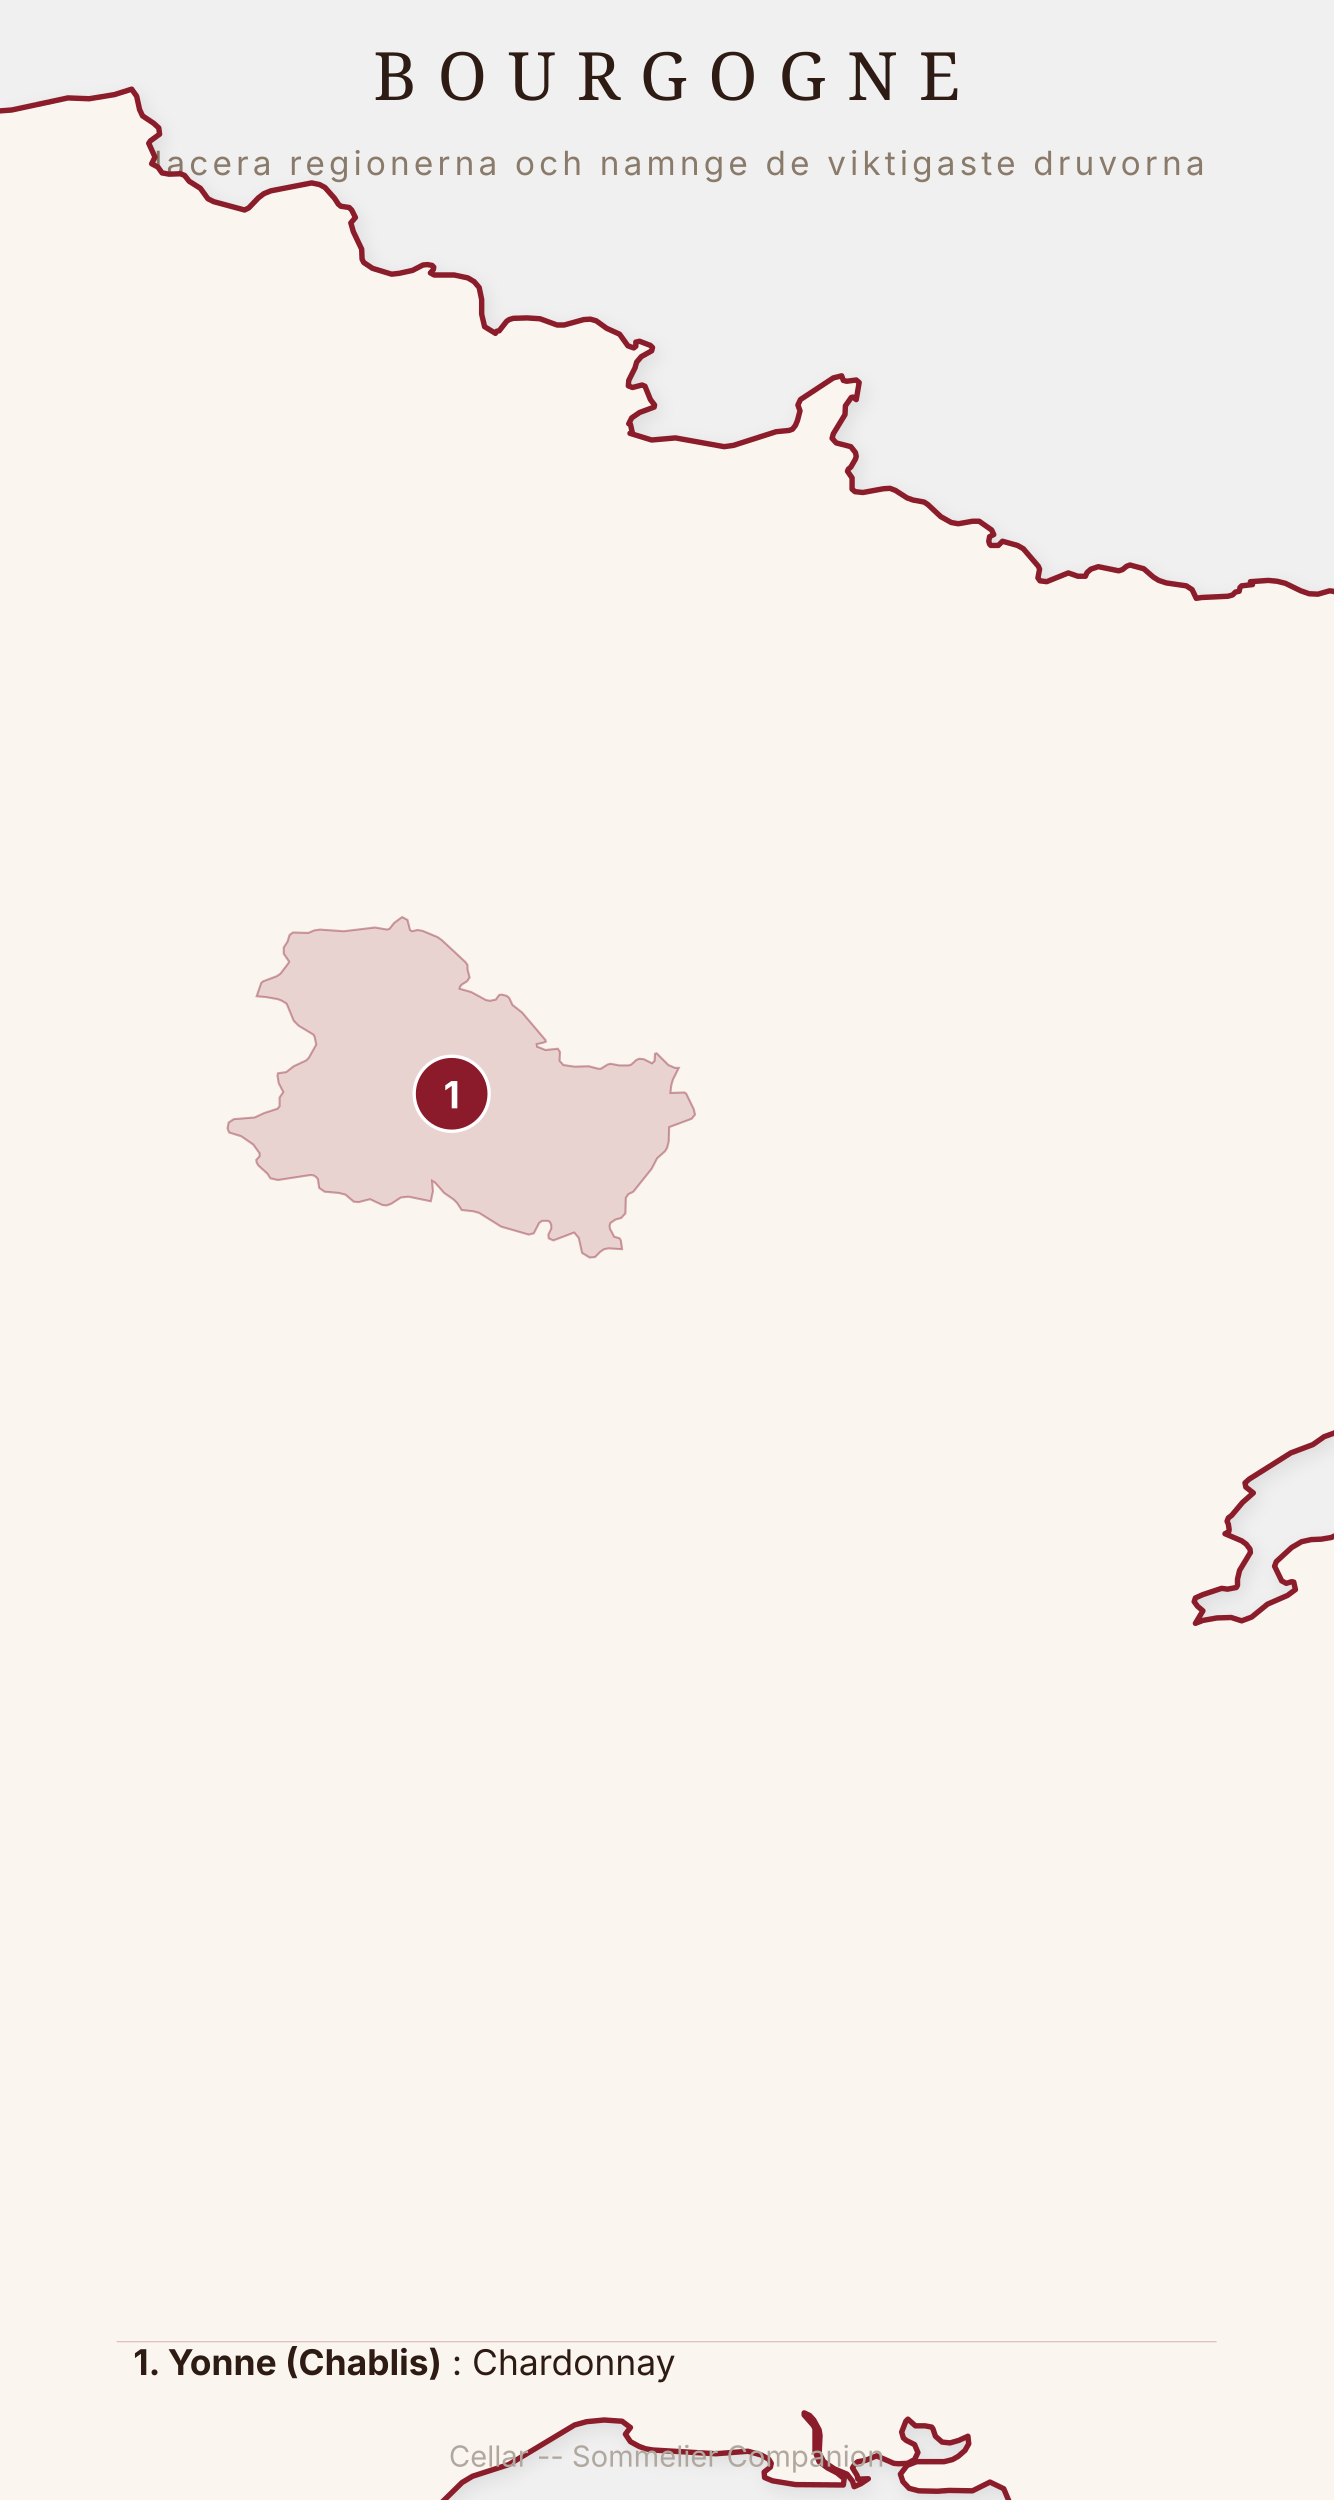
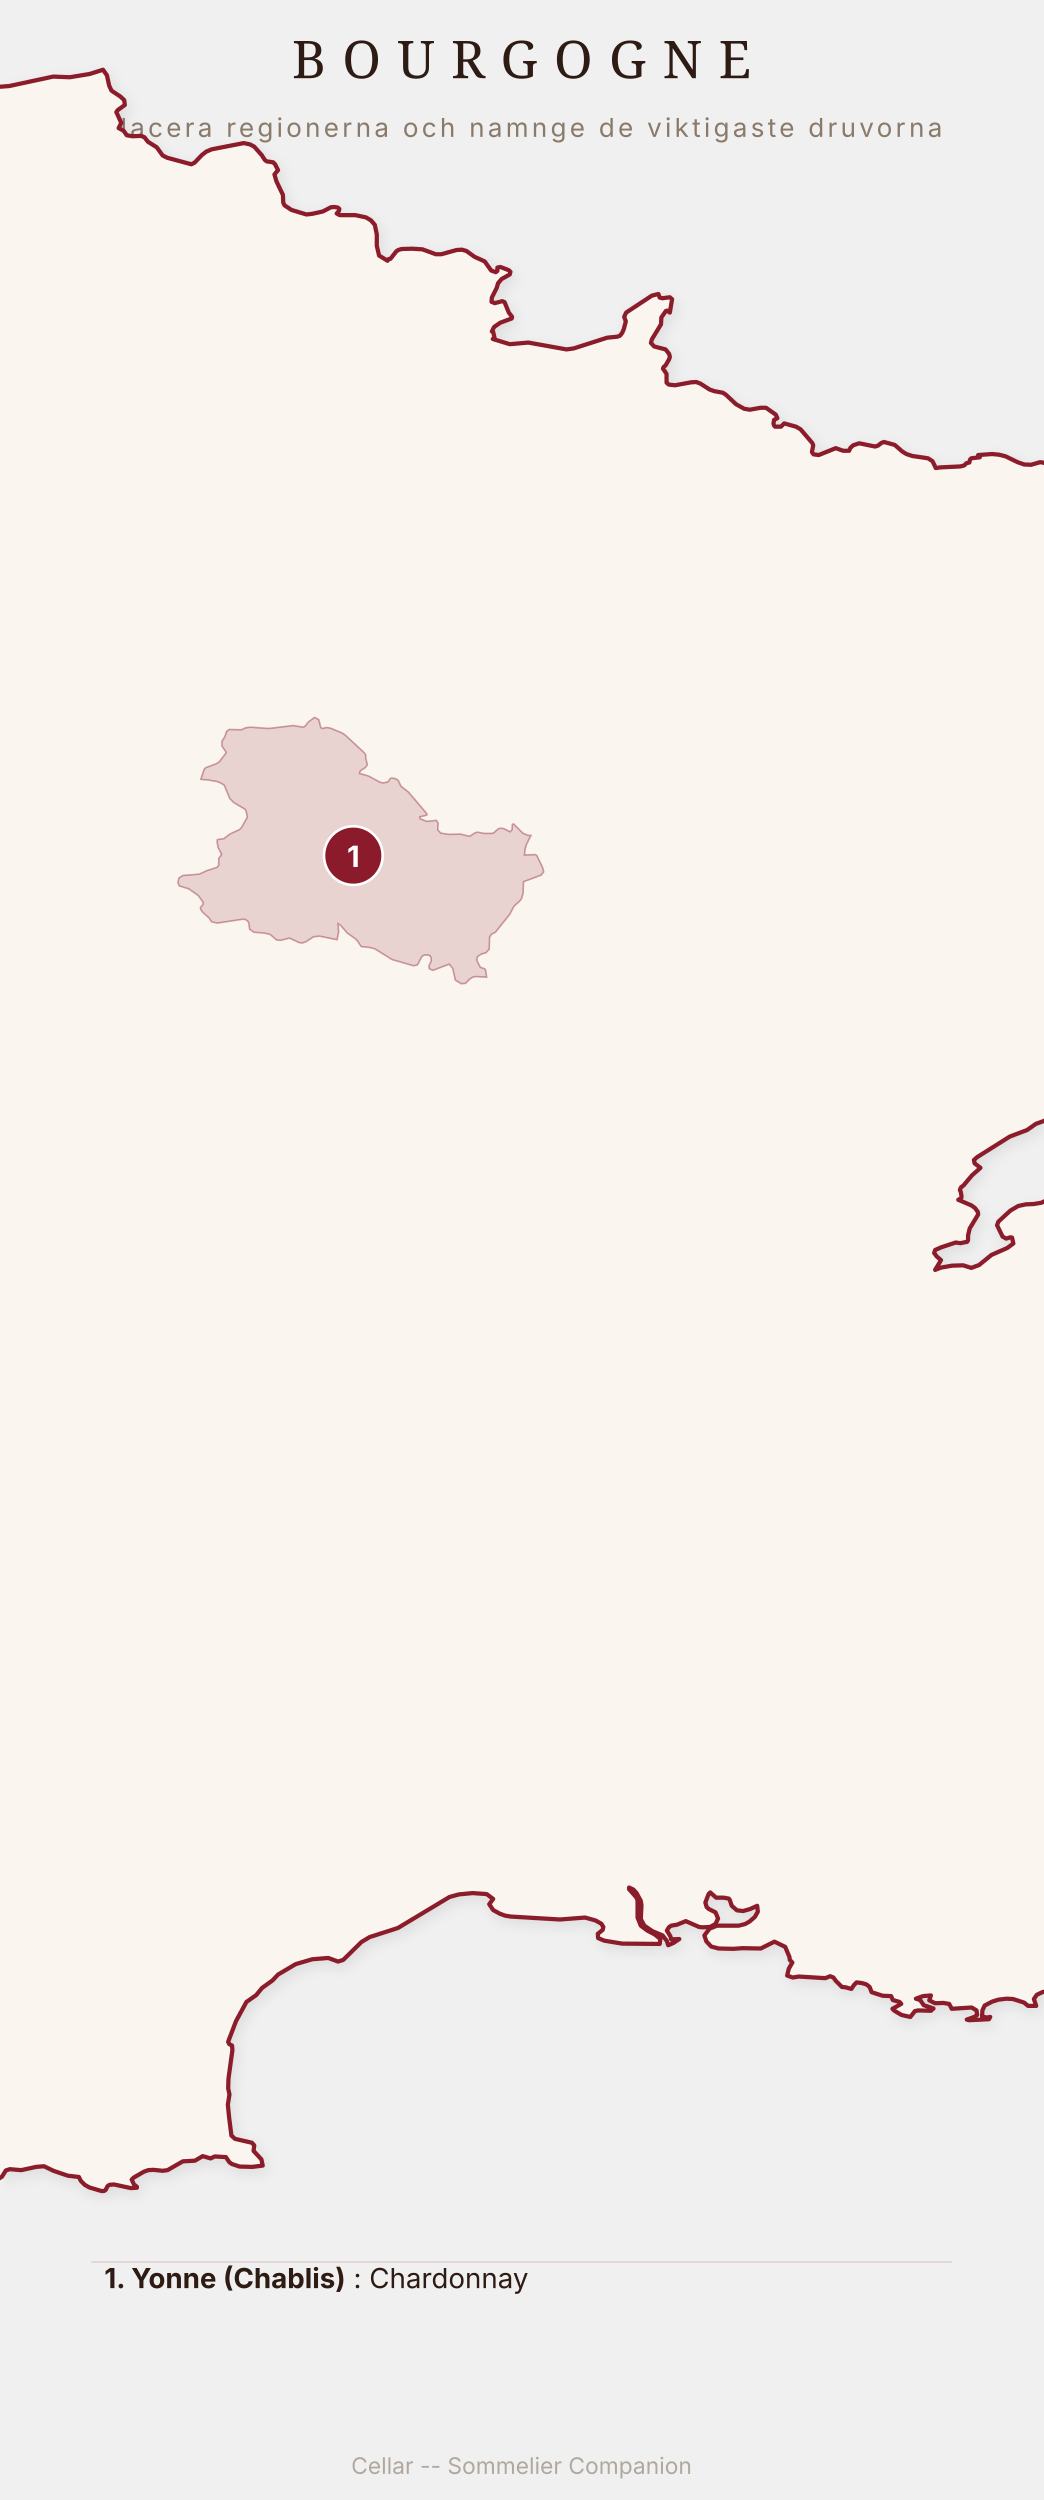
- <svg xmlns="http://www.w3.org/2000/svg" viewBox="0 0 320 600">
+ <svg xmlns="http://www.w3.org/2000/svg" viewBox="0 0 320 767">
  <defs>
    <filter id="shadow">
      <feDropShadow dx="1" dy="1.5" stdDeviation="2" flood-color="#2D1B14" flood-opacity="0.08" />
    </filter>
  </defs>
  <text x="160" y="24" text-anchor="middle" font-family="Cormorant Garamond, Georgia, serif" font-size="16" font-weight="400" fill="#2D1B14" letter-spacing="5">BOURGOGNE</text>
  <text x="160" y="42" text-anchor="middle" font-family="Inter, sans-serif" font-size="8" fill="#8a7a6a" letter-spacing="1" class="region-label">Placera regionerna och namnge de viktigaste druvorna</text>
  <g filter="url(#shadow)">
    <path d="M31.6,21.4 L32.8,23.1 L33.5,26.3 L34.2,27.8 L36.9,29.6 L38.1,30.7 L38.3,32.2 L36.1,33.8 L35.7,34.4 L37.2,37.7 L36.4,39.3 L37.9,40.1 L38.9,41.5 L40.6,41.8 L43.3,41.7 L44.3,42.1 L45.4,43.5 L48.1,45.2 L49.9,47.7 L51.3,48.4 L58.7,50.4 L59.7,49.9 L62.0,47.5 L63.3,46.5 L65.0,45.8 L74.8,43.9 L76.7,44.3 L78.0,45.0 L80.3,47.6 L81.2,49.0 L81.8,49.5 L83.8,49.8 L84.4,50.4 L85.3,52.2 L84.2,53.5 L84.8,55.6 L86.8,59.8 L86.9,62.2 L87.3,63.0 L89.4,64.4 L94.0,65.8 L95.8,65.6 L99.0,64.9 L101.5,63.6 L102.6,63.5 L103.7,63.7 L104.1,64.1 L104.0,64.7 L103.3,65.5 L104.2,66.0 L109.0,66.0 L112.3,66.7 L113.8,67.6 L115.0,69.0 L115.6,71.9 L115.6,75.4 L116.3,78.4 L118.9,80.0 L119.2,79.5 L119.8,79.4 L121.6,77.1 L122.2,76.7 L123.2,76.4 L126.5,76.3 L129.6,76.5 L133.7,78.0 L135.4,78.0 L140.1,76.7 L141.7,76.6 L143.1,77.0 L145.6,78.8 L148.7,80.2 L150.7,83.0 L152.1,83.5 L152.6,83.1 L152.6,82.1 L153.5,81.9 L156.1,82.9 L156.6,83.4 L156.4,84.2 L153.9,85.6 L152.8,86.9 L152.4,88.3 L150.9,91.3 L150.8,92.6 L151.8,93.0 L154.1,92.4 L154.8,92.7 L156.1,95.9 L157.1,97.2 L157.0,97.7 L153.5,99.0 L151.6,100.3 L150.9,101.7 L151.3,101.8 L151.8,104.0 L151.2,104.0 L156.4,105.6 L162.1,105.1 L173.8,107.2 L176.0,106.9 L186.3,103.6 L189.4,103.3 L190.2,103.0 L190.9,102.1 L191.4,100.9 L192.0,98.6 L191.5,97.2 L192.1,95.9 L200.0,90.7 L202.0,90.2 L202.4,91.3 L203.2,91.5 L205.5,91.2 L206.2,91.8 L205.5,95.9 L204.7,95.3 L204.3,95.4 L202.9,97.4 L202.8,99.5 L200.0,104.1 L199.7,105.2 L200.7,106.3 L204.2,107.2 L205.3,108.6 L205.5,109.5 L205.3,110.2 L204.2,112.1 L203.6,112.6 L203.4,113.1 L204.5,114.7 L204.5,117.4 L205.2,118.0 L207.1,118.2 L212.0,117.3 L213.6,117.2 L214.9,117.7 L217.7,119.5 L219.1,120.0 L221.8,120.5 L222.7,121.1 L225.8,124.0 L228.3,125.4 L230.0,125.7 L233.4,125.1 L235.0,125.1 L238.0,127.2 L238.5,128.3 L237.5,128.8 L237.3,129.9 L237.5,130.6 L237.8,130.9 L239.6,130.9 L240.6,129.9 L244.2,130.9 L245.6,131.7 L249.2,135.9 L249.5,136.6 L249.1,138.7 L249.6,139.4 L251.2,139.6 L256.4,137.5 L258.7,138.3 L260.5,138.3 L260.9,137.4 L261.8,136.6 L263.6,136.0 L268.5,137.0 L269.4,136.7 L270.4,135.9 L271.2,135.6 L274.5,136.5 L276.8,138.5 L278.1,139.3 L279.9,139.9 L284.7,140.6 L286.1,141.5 L287.1,143.6 L288.4,143.4 L294.7,143.1 L295.8,142.8 L296.5,142.1 L297.4,141.9 L297.6,141.0 L298.0,140.6 L300.6,140.3 L300.1,139.6 L304.4,139.3 L306.5,139.5 L308.5,140.0 L312.2,141.8 L314.2,142.5 L316.3,142.6 L319.1,141.8 L319.9,141.9 L326.7,144.1 L328.0,144.9 L328.7,146.1 L328.5,146.6 L332.7,149.6 L332.9,150.0 L332.6,150.6 L331.3,150.6 L330.9,151.3 L331.3,152.2 L337.5,156.3 L337.6,157.7 L339.3,158.3 L340.6,161.0 L342.2,160.6 L342.7,161.7 L342.1,163.6 L343.0,164.6 L343.9,164.9 L347.2,164.9 L350.1,165.6 L351.0,165.5 L352.3,164.3 L351.5,161.9 L351.9,160.9 L352.7,160.8 L355.8,161.2 L357.9,161.1 L358.7,161.2 L363.4,162.9 L365.0,162.9 L365.0,165.6 L365.8,167.6 L367.4,168.4 L369.7,167.5 L369.8,167.1 L369.5,166.3 L370.2,165.9 L373.5,167.3 L375.8,167.9 L382.2,168.0 L384.7,168.6 L386.4,166.9 L389.1,166.5 L390.4,164.6 L393.3,163.8 L394.8,163.9 L395.1,164.7 L398.3,164.9 L399.7,165.2 L400.1,166.2 L399.3,166.9 L400.3,167.6 L403.0,170.2 L404.6,170.9 L407.8,171.3 L409.5,171.8 L410.8,173.2 L411.5,173.6 L412.5,173.8 L415.2,173.2 L418.3,173.8 L421.8,172.9 L427.9,174.0 L433.5,173.8 L445.3,178.0 L452.6,179.0 L453.5,179.5 L451.9,180.7 L449.6,183.6 L446.2,189.7 L445.3,190.7 L442.1,192.0 L441.5,192.0 L440.6,192.8 L440.3,193.9 L439.9,194.1 L436.4,194.5 L436.0,195.1 L435.9,196.5 L435.5,197.1 L430.8,200.5 L429.7,201.1 L427.6,201.8 L424.5,205.0 L423.8,207.5 L423.8,210.0 L424.7,211.6 L424.7,212.1 L422.0,213.7 L421.6,214.4 L421.4,215.8 L420.1,217.7 L419.1,220.5 L419.0,221.5 L419.3,222.4 L420.1,224.3 L420.1,225.4 L419.0,226.4 L416.5,227.6 L415.3,231.9 L414.5,233.0 L409.8,237.4 L409.4,238.3 L409.2,239.4 L407.8,241.1 L406.8,243.7 L407.1,246.7 L410.3,250.5 L410.4,252.8 L409.7,253.7 L407.7,255.1 L407.3,256.1 L407.3,257.7 L405.8,259.4 L405.8,260.4 L406.2,261.8 L406.0,262.7 L404.6,263.4 L403.6,265.8 L403.4,266.8 L404.3,269.4 L404.2,270.6 L402.3,272.5 L402.8,274.9 L403.0,275.2 L404.1,275.6 L405.2,276.5 L406.8,278.8 L408.1,279.8 L408.3,280.5 L407.8,281.6 L403.4,282.9 L400.1,284.7 L401.8,285.4 L401.8,286.1 L401.5,286.6 L399.7,286.8 L399.8,287.3 L400.4,288.0 L400.3,288.4 L399.0,289.2 L395.9,288.4 L395.1,288.6 L395.1,289.0 L396.1,290.0 L396.2,290.4 L395.9,291.1 L394.5,292.4 L392.4,293.0 L387.2,292.9 L385.3,293.1 L382.0,294.0 L381.4,293.9 L380.6,293.2 L378.4,292.7 L376.8,292.0 L376.4,290.8 L377.7,288.7 L375.7,288.9 L372.0,288.1 L368.3,288.6 L366.4,288.4 L365.0,287.9 L362.3,288.7 L362.5,289.5 L363.6,291.4 L363.1,292.0 L361.9,292.7 L360.7,293.1 L358.8,293.4 L358.7,294.8 L356.8,295.6 L355.7,296.6 L354.7,297.7 L354.4,298.7 L363.2,298.1 L364.6,297.7 L366.8,299.0 L367.6,299.7 L367.0,300.5 L364.8,301.3 L363.7,302.3 L362.6,302.4 L361.2,303.4 L360.7,304.9 L361.0,306.8 L356.0,309.3 L353.8,310.8 L352.4,312.4 L347.6,315.5 L345.3,316.0 L345.4,317.3 L344.1,317.8 L343.8,318.3 L341.9,318.7 L341.2,319.2 L340.2,320.4 L341.1,321.7 L339.4,323.4 L334.5,326.0 L326.5,327.7 L322.9,329.1 L321.8,331.8 L323.1,333.7 L323.3,334.5 L323.2,335.6 L322.3,336.9 L321.0,339.7 L322.1,340.9 L322.2,342.2 L321.9,342.8 L320.3,343.9 L317.8,344.8 L315.1,346.7 L309.8,348.7 L299.8,355.0 L298.8,355.9 L299.0,356.9 L300.8,358.3 L298.2,360.6 L295.6,363.7 L294.8,364.3 L294.5,365.1 L294.8,365.8 L295.0,367.1 L294.9,367.6 L294.0,368.1 L298.0,369.8 L299.1,370.6 L300.0,371.8 L300.1,372.6 L297.5,376.9 L297.0,379.0 L297.0,380.5 L296.7,381.0 L294.6,381.4 L293.2,381.2 L288.7,382.7 L286.9,383.5 L286.6,384.4 L287.4,385.5 L288.7,386.6 L286.9,389.6 L288.7,388.9 L292.1,388.3 L295.5,388.2 L298.0,389.0 L300.4,388.1 L304.2,385.0 L309.0,382.9 L310.9,381.5 L310.5,379.7 L310.0,379.6 L308.7,380.0 L307.6,379.4 L305.9,375.9 L306.3,374.8 L310.0,371.4 L312.4,370.0 L314.7,369.5 L317.1,369.4 L319.5,369.0 L325.9,366.0 L330.6,365.3 L335.6,365.4 L346.7,367.4 L347.8,367.8 L348.5,368.5 L348.6,369.9 L348.1,371.2 L346.1,372.8 L345.7,373.6 L347.2,375.3 L349.8,377.3 L351.5,379.3 L348.9,382.8 L347.6,385.5 L346.9,388.0 L347.5,389.3 L353.4,390.2 L354.6,390.9 L354.5,391.5 L353.0,393.0 L353.2,392.9 L353.4,393.6 L353.2,395.6 L354.6,396.0 L356.3,395.2 L358.0,395.7 L363.4,399.8 L365.0,403.5 L365.9,404.8 L364.9,405.2 L364.1,405.9 L363.0,407.8 L362.0,409.0 L360.5,409.8 L357.2,410.8 L354.9,410.8 L354.7,412.0 L354.2,412.1 L353.8,411.7 L352.6,411.3 L349.5,412.2 L348.5,413.3 L348.1,414.5 L348.3,417.1 L349.1,420.2 L350.6,421.8 L352.6,422.9 L355.6,423.4 L358.2,425.1 L360.7,425.5 L361.6,426.0 L362.0,427.1 L360.8,429.4 L360.9,430.0 L362.0,431.5 L362.4,434.5 L363.0,435.6 L366.4,436.9 L369.6,438.7 L371.5,441.2 L376.2,443.0 L376.1,444.0 L375.5,445.1 L373.9,447.0 L371.2,449.5 L371.5,451.7 L372.3,453.1 L372.3,454.3 L370.3,455.5 L368.4,457.7 L366.5,456.6 L363.9,457.1 L361.2,458.0 L360.3,458.6 L359.0,460.2 L357.9,460.9 L354.9,461.2 L354.5,461.9 L355.3,462.6 L355.1,463.1 L352.7,463.9 L350.0,463.2 L347.3,462.2 L344.7,461.9 L342.2,463.1 L339.6,463.2 L337.0,464.2 L335.7,465.0 L334.8,465.9 L336.1,467.3 L337.3,468.0 L337.5,469.8 L338.4,470.9 L339.2,471.4 L341.8,471.6 L343.7,472.6 L344.2,474.7 L344.1,478.9 L345.4,480.4 L347.8,481.9 L352.9,484.0 L354.3,484.3 L358.0,483.8 L359.3,483.8 L363.0,484.9 L364.3,486.0 L364.8,486.8 L364.7,487.6 L364.2,488.9 L365.0,490.5 L365.7,493.0 L368.0,496.0 L368.4,497.0 L367.1,497.0 L364.4,496.4 L363.0,496.4 L361.3,497.1 L359.9,498.3 L359.4,499.8 L360.2,501.4 L359.2,502.0 L356.7,505.1 L352.9,507.2 L352.1,508.2 L352.3,510.5 L354.0,512.6 L358.2,515.4 L355.7,516.4 L355.2,517.1 L354.3,520.2 L354.6,520.9 L357.1,523.3 L358.4,525.4 L361.3,527.3 L362.3,529.3 L363.0,529.9 L364.0,530.2 L366.8,529.8 L367.7,530.0 L372.1,531.7 L375.1,532.5 L383.0,536.0 L387.3,536.9 L388.2,538.1 L388.9,538.6 L392.6,538.7 L405.5,536.0 L407.6,535.9 L410.7,534.5 L413.0,534.8 L412.0,537.2 L412.9,538.6 L414.5,539.8 L415.7,541.6 L415.5,542.9 L412.8,544.9 L411.2,548.3 L409.5,549.7 L405.7,552.0 L404.2,553.7 L400.9,556.3 L399.8,557.8 L400.1,559.7 L401.6,563.3 L400.6,563.8 L399.7,563.9 L399.7,565.3 L398.7,565.5 L396.8,566.9 L395.9,566.0 L394.5,565.4 L393.1,565.8 L392.0,566.7 L391.5,568.5 L389.7,569.6 L388.8,571.2 L386.6,571.1 L385.1,570.6 L383.4,570.8 L382.2,571.3 L381.3,572.1 L381.5,572.9 L380.2,574.0 L379.4,574.3 L378.9,573.3 L377.5,573.1 L375.5,573.5 L374.4,574.5 L373.7,577.1 L374.6,581.0 L373.6,581.5 L372.7,580.2 L372.0,579.9 L370.9,579.9 L369.6,580.5 L367.0,582.3 L366.6,581.4 L362.5,581.5 L361.5,582.0 L360.2,583.0 L359.9,584.1 L360.9,584.7 L360.9,585.0 L358.7,587.0 L358.4,588.8 L356.7,589.6 L356.4,590.4 L354.7,590.5 L354.1,589.5 L353.7,589.7 L353.6,590.3 L353.9,591.2 L352.9,591.5 L350.8,591.2 L348.2,591.8 L347.4,591.1 L346.2,590.7 L344.3,591.8 L344.4,593.8 L343.3,594.9 L343.3,596.1 L340.1,596.4 L339.1,598.2 L336.4,600.2 L334.4,601.0 L333.9,602.2 L335.4,602.5 L339.9,601.6 L341.5,601.9 L341.9,602.4 L340.9,603.7 L339.6,604.3 L339.4,605.7 L340.5,607.2 L337.6,608.6 L335.3,609.3 L334.5,609.1 L334.1,608.2 L333.2,608.4 L330.1,608.6 L329.8,609.3 L329.1,610.2 L327.6,610.9 L325.6,610.5 L321.3,610.8 L319.8,611.2 L318.1,612.0 L317.2,613.3 L317.9,615.4 L315.4,615.4 L314.2,614.4 L310.8,613.3 L308.8,613.2 L306.3,613.5 L304.4,614.1 L302.1,615.3 L301.4,616.8 L301.3,618.6 L302.7,619.0 L303.8,618.8 L303.4,619.5 L297.3,619.8 L296.6,619.6 L298.9,618.8 L299.8,618.2 L299.6,616.8 L298.1,615.9 L292.0,616.3 L291.2,614.8 L289.4,614.5 L286.9,614.6 L285.1,613.7 L285.6,612.2 L283.2,612.4 L281.0,613.2 L282.3,613.6 L283.4,615.2 L286.4,616.2 L285.6,616.9 L281.7,616.8 L280.7,617.0 L279.3,618.8 L276.6,618.2 L274.4,616.9 L273.8,616.3 L276.5,614.8 L276.0,614.2 L273.9,613.6 L273.4,612.4 L270.8,612.3 L267.4,611.2 L266.8,609.6 L265.8,608.8 L264.4,608.4 L262.8,608.2 L262.0,609.0 L261.2,610.2 L259.4,609.7 L258.3,609.6 L256.4,607.7 L255.7,606.7 L254.7,606.3 L253.2,606.9 L245.1,606.4 L243.2,606.7 L241.5,606.1 L242.0,604.0 L243.1,602.1 L242.3,601.3 L242.2,600.4 L240.9,597.3 L237.6,595.7 L233.4,597.8 L227.8,597.7 L225.0,597.9 L220.5,597.8 L218.2,597.2 L216.7,595.6 L216.1,593.8 L217.7,591.7 L220.0,590.8 L226.6,590.8 L228.6,590.3 L230.0,589.5 L231.6,588.1 L232.5,586.5 L232.3,584.7 L230.1,585.7 L228.0,586.3 L226.1,586.1 L224.5,584.7 L223.9,582.9 L223.6,582.5 L222.0,582.2 L219.7,582.2 L217.9,580.6 L217.4,581.1 L216.4,583.7 L216.8,585.1 L217.5,585.7 L219.5,586.7 L220.3,588.6 L219.5,590.3 L217.8,591.2 L215.6,591.3 L214.5,591.2 L210.4,589.4 L207.7,590.5 L205.9,590.8 L205.2,591.3 L204.6,592.3 L205.7,594.1 L205.9,595.0 L208.4,594.9 L206.6,596.1 L205.0,596.8 L204.6,595.5 L203.3,593.8 L200.2,592.5 L197.7,590.8 L196.6,588.8 L196.8,584.5 L196.6,583.2 L195.3,580.8 L194.3,579.7 L193.0,579.1 L193.0,579.6 L195.2,582.1 L195.6,582.9 L195.6,588.3 L196.6,590.8 L198.6,592.3 L200.9,593.5 L202.6,594.9 L202.4,596.4 L190.9,596.3 L185.4,595.4 L183.5,594.6 L183.4,593.3 L184.9,592.1 L185.1,591.2 L184.5,590.2 L182.7,589.2 L179.5,588.3 L171.8,588.9 L156.7,588.0 L154.9,587.7 L153.3,587.1 L151.3,586.0 L150.1,584.2 L151.3,582.6 L149.3,581.1 L145.0,580.8 L140.8,581.2 L137.9,582.0 L122.1,591.5 L113.4,594.3 L110.9,595.8 L105.3,601.3 L103.7,601.8 L100.7,600.7 L95.8,601.1 L90.7,602.6 L85.3,605.8 L83.6,607.6 L80.4,609.9 L78.6,612.1 L75.6,614.2 L72.4,620.1 L70.0,626.4 L70.3,627.1 L71.2,627.6 L71.3,629.0 L70.1,637.7 L70.0,640.7 L70.4,642.6 L69.9,645.7 L70.3,649.7 L71.0,655.2 L72.1,656.2 L77.3,657.4 L78.0,658.2 L77.8,659.9 L80.2,662.5 L80.6,664.4 L77.4,664.8 L73.5,664.7 L71.1,663.9 L70.4,663.4 L69.3,661.8 L65.9,661.6 L64.6,662.2 L62.2,661.5 L59.8,662.9 L56.1,663.1 L51.4,665.8 L49.9,666.0 L47.0,665.7 L45.5,665.8 L44.1,666.3 L41.0,668.1 L40.4,668.7 L41.1,670.2 L42.0,670.9 L42.0,671.2 L40.1,671.3 L35.0,670.2 L33.6,670.3 L33.0,670.7 L32.4,671.9 L31.9,672.2 L31.1,672.2 L27.4,671.1 L26.0,670.3 L24.8,669.1 L24.2,667.9 L20.8,667.5 L16.4,666.0 L13.5,664.6 L11.1,664.8 L6.5,665.8 L3.0,665.5 L1.8,665.9 L0.6,667.8 L-3.3,670.3 L-6.5,670.6 L-7.5,670.5 L-9.8,669.1 L-10.5,668.0 L-11.5,665.2 L-12.5,664.0 L-13.7,663.6 L-16.8,663.2 L-21.0,661.1 L-22.5,660.6 L-27.2,660.2 L-28.5,659.8 L-28.5,659.3 L-28.9,659.1 L-28.6,657.2 L-27.8,655.7 L-26.5,654.7 L-24.6,654.6 L-25.5,653.6 L-27.2,653.2 L-28.4,652.6 L-27.8,651.1 L-36.2,650.5 L-41.1,648.2 L-42.2,648.3 L-44.4,648.9 L-46.8,648.8 L-47.9,651.7 L-49.5,652.2 L-50.6,651.2 L-51.9,648.6 L-54.6,645.4 L-55.9,645.1 L-56.3,644.8 L-56.0,643.8 L-57.7,643.4 L-66.9,643.4 L-69.4,644.0 L-70.2,643.9 L-71.4,643.2 L-73.5,640.0 L-74.8,639.1 L-76.4,638.8 L-82.7,638.5 L-85.1,637.3 L-87.3,638.2 L-88.1,637.9 L-89.9,636.7 L-92.1,636.1 L-95.3,634.7 L-98.0,634.6 L-101.9,633.6 L-103.2,633.5 L-105.2,633.6 L-107.0,634.1 L-107.3,635.2 L-107.2,636.8 L-108.2,638.9 L-107.4,639.7 L-107.9,640.0 L-108.7,641.1 L-107.6,641.4 L-106.7,642.2 L-106.2,643.3 L-106.3,644.5 L-106.9,645.3 L-107.9,645.6 L-110.5,645.3 L-119.8,645.5 L-121.0,645.1 L-125.3,645.7 L-126.8,645.5 L-127.2,645.3 L-127.4,644.4 L-129.4,643.1 L-130.8,643.5 L-132.1,644.5 L-134.2,646.6 L-135.3,646.8 L-136.4,645.7 L-138.0,643.7 L-139.2,643.2 L-143.1,642.5 L-144.4,642.6 L-145.7,643.3 L-150.3,643.8 L-156.0,645.4 L-158.6,645.5 L-161.5,644.7 L-162.8,643.6 L-164.6,643.2 L-164.9,642.2 L-166.5,641.0 L-167.4,639.9 L-167.9,638.6 L-167.7,637.3 L-171.2,638.2 L-173.2,638.0 L-174.1,636.6 L-178.6,634.6 L-179.7,633.8 L-180.6,635.1 L-181.2,635.3 L-181.8,634.8 L-185.4,636.9 L-187.2,637.7 L-189.5,637.8 L-193.5,636.4 L-195.4,636.4 L-195.5,638.2 L-198.0,639.0 L-198.7,638.7 L-198.6,637.8 L-199.0,637.3 L-201.0,637.1 L-201.0,636.1 L-203.9,633.3 L-207.7,631.3 L-210.0,631.2 L-210.7,630.7 L-211.1,630.0 L-210.8,628.8 L-212.1,626.1 L-214.1,625.6 L-219.9,626.4 L-225.8,626.0 L-228.6,625.3 L-231.2,623.9 L-232.1,623.1 L-235.9,622.6 L-238.4,621.5 L-241.1,621.7 L-243.6,620.3 L-246.1,619.2 L-250.4,618.7 L-251.8,618.0 L-253.1,617.0 L-253.4,616.0 L-252.8,615.0 L-251.2,614.0 L-252.9,613.7 L-254.6,614.2 L-255.9,615.2 L-256.4,616.7 L-256.6,618.7 L-257.2,619.7 L-258.5,620.0 L-260.5,619.8 L-262.3,619.5 L-264.0,618.8 L-265.3,617.7 L-266.2,616.1 L-261.6,612.1 L-260.5,609.7 L-259.7,606.8 L-260.0,604.1 L-262.1,602.5 L-264.6,602.8 L-267.7,601.6 L-270.1,601.1 L-271.5,601.0 L-272.6,601.5 L-273.6,603.5 L-274.5,603.8 L-276.2,603.8 L-277.5,603.1 L-278.1,601.2 L-277.9,600.4 L-278.7,600.0 L-280.7,599.5 L-285.5,600.5 L-285.9,599.9 L-286.1,598.5 L-287.1,597.6 L-289.2,596.8 L-289.2,594.3 L-289.0,593.5 L-287.6,594.2 L-287.0,593.6 L-285.7,593.2 L-279.1,592.5 L-277.4,590.7 L-274.3,589.3 L-272.1,586.3 L-271.8,585.5 L-268.2,582.1 L-265.4,579.1 L-264.9,576.7 L-263.1,572.5 L-260.1,560.3 L-258.3,556.1 L-255.7,546.4 L-250.9,525.4 L-248.9,515.0 L-248.4,510.4 L-249.2,507.2 L-249.1,506.6 L-247.1,504.5 L-245.3,499.7 L-243.9,498.4 L-242.0,498.4 L-237.4,499.2 L-234.8,498.9 L-233.3,498.1 L-233.3,497.0 L-235.1,495.6 L-234.1,495.6 L-234.9,494.6 L-240.5,490.8 L-242.3,490.0 L-242.8,490.0 L-244.0,491.7 L-247.4,495.3 L-248.2,498.6 L-249.3,501.2 L-244.8,464.6 L-241.7,452.8 L-240.4,437.2 L-239.9,436.1 L-237.4,432.5 L-236.3,431.3 L-235.1,431.0 L-234.4,431.3 L-234.2,431.6 L-234.3,433.0 L-234.6,434.0 L-233.0,435.9 L-228.0,438.6 L-223.7,440.1 L-214.7,447.2 L-212.6,449.3 L-211.8,451.6 L-211.6,453.1 L-210.6,455.8 L-208.9,463.6 L-206.4,467.9 L-203.9,470.2 L-201.0,472.2 L-198.6,473.2 L-198.0,473.7 L-197.4,474.7 L-197.3,475.3 L-197.5,476.5 L-197.1,479.6 L-196.4,480.8 L-195.4,481.4 L-196.0,478.2 L-196.5,477.3 L-195.8,475.3 L-196.6,473.7 L-198.2,472.5 L-200.0,471.7 L-195.8,472.1 L-194.1,472.7 L-192.4,473.7 L-194.3,471.4 L-197.2,470.3 L-200.4,469.6 L-203.1,468.1 L-204.4,466.2 L-205.4,463.9 L-208.2,449.6 L-209.2,446.7 L-211.7,442.1 L-214.8,438.1 L-218.2,435.3 L-228.8,430.0 L-229.3,428.3 L-229.8,427.9 L-232.2,427.3 L-236.2,424.5 L-239.9,423.7 L-241.1,423.1 L-243.0,421.6 L-244.4,420.8 L-247.0,421.2 L-248.4,420.8 L-247.1,415.7 L-247.1,414.7 L-242.2,413.6 L-240.7,413.7 L-236.0,417.6 L-234.3,418.6 L-229.0,420.3 L-230.7,419.0 L-237.4,415.2 L-239.3,413.6 L-239.7,412.9 L-240.1,410.9 L-241.3,409.1 L-240.4,408.8 L-238.4,407.0 L-237.2,406.5 L-235.4,406.4 L-235.1,405.5 L-235.2,404.8 L-236.7,402.9 L-235.1,401.9 L-236.4,401.4 L-237.2,400.4 L-238.2,397.9 L-236.7,398.7 L-235.4,398.7 L-234.4,398.1 L-233.6,396.9 L-233.6,396.4 L-234.8,395.5 L-236.3,395.1 L-236.6,393.7 L-237.1,392.7 L-237.2,391.7 L-238.4,391.4 L-239.6,390.7 L-239.6,390.4 L-238.7,389.8 L-241.3,388.6 L-241.3,387.7 L-244.9,387.5 L-245.6,386.9 L-245.7,386.3 L-245.2,385.6 L-243.8,384.6 L-244.2,383.2 L-243.3,382.2 L-238.2,380.0 L-237.6,379.1 L-238.2,376.8 L-239.8,375.2 L-243.2,375.1 L-245.9,376.2 L-245.8,378.6 L-247.8,378.2 L-250.6,375.5 L-252.5,375.2 L-254.8,374.3 L-256.5,373.3 L-257.5,373.0 L-261.4,373.8 L-263.3,373.8 L-264.1,372.2 L-264.6,370.3 L-265.8,369.0 L-267.5,368.1 L-269.5,367.9 L-274.5,367.7 L-276.5,367.3 L-275.8,366.3 L-277.1,365.5 L-281.0,365.0 L-283.5,363.5 L-285.6,363.1 L-286.5,362.7 L-288.6,359.7 L-288.6,360.6 L-288.1,362.5 L-288.4,362.8 L-289.1,362.5 L-289.8,361.9 L-291.4,356.4 L-291.1,355.1 L-292.3,354.8 L-293.7,352.1 L-296.8,349.8 L-297.6,347.9 L-298.6,347.3 L-301.1,347.0 L-301.7,346.5 L-303.9,343.4 L-308.0,340.4 L-310.3,339.3 L-312.2,338.9 L-313.1,338.4 L-313.7,337.2 L-313.9,335.8 L-313.9,332.9 L-313.3,332.2 L-311.4,331.2 L-311.9,330.2 L-310.8,329.4 L-307.9,328.2 L-307.0,327.0 L-305.8,324.4 L-304.9,323.0 L-303.6,322.4 L-303.7,321.1 L-304.6,319.8 L-306.5,318.2 L-311.0,316.4 L-319.5,315.4 L-322.2,314.4 L-319.5,313.0 L-317.1,312.8 L-316.6,312.5 L-316.1,309.8 L-316.9,308.6 L-317.1,307.5 L-316.7,305.7 L-316.2,304.9 L-315.6,304.2 L-313.8,303.7 L-306.9,303.2 L-305.4,302.7 L-304.2,303.6 L-300.4,304.2 L-299.3,304.2 L-299.8,303.7 L-298.1,303.9 L-296.7,304.7 L-298.3,304.7 L-298.3,305.2 L-295.2,306.8 L-292.1,307.2 L-289.7,308.7 L-288.0,309.3 L-284.0,309.3 L-285.5,308.7 L-288.6,308.2 L-289.8,307.5 L-292.1,305.7 L-294.7,304.2 L-297.3,303.2 L-300.5,302.7 L-301.2,302.5 L-302.2,301.8 L-305.0,301.2 L-315.3,301.7 L-317.6,302.7 L-318.8,304.2 L-319.6,304.7 L-321.8,305.1 L-323.6,306.3 L-325.0,306.7 L-326.4,306.7 L-327.8,306.3 L-330.7,304.2 L-331.9,303.7 L-334.4,303.7 L-335.0,304.1 L-335.4,305.2 L-337.6,305.2 L-344.5,302.7 L-344.5,302.2 L-342.8,302.4 L-339.7,303.4 L-338.0,303.2 L-336.7,302.2 L-337.4,301.2 L-340.0,299.2 L-341.0,299.6 L-340.6,300.5 L-341.0,301.2 L-341.6,301.2 L-341.7,299.0 L-342.5,297.9 L-345.6,296.5 L-339.7,294.1 L-336.9,294.5 L-337.0,295.0 L-337.4,295.1 L-336.9,295.6 L-336.2,295.0 L-333.6,294.0 L-333.4,293.5 L-336.4,293.3 L-337.6,293.0 L-336.9,292.0 L-338.1,291.4 L-339.7,291.3 L-340.6,290.9 L-340.0,289.5 L-341.0,288.5 L-340.2,288.0 L-335.6,287.8 L-332.9,287.3 L-331.3,287.4 L-332.5,287.2 L-335.9,287.4 L-341.6,285.9 L-342.7,285.7 L-346.1,286.4 L-348.9,286.4 L-350.5,286.9 L-351.2,286.4 L-350.1,286.2 L-348.8,285.7 L-347.7,284.9 L-347.1,283.9 L-348.3,284.6 L-351.7,284.9 L-350.6,285.1 L-350.2,285.9 L-352.1,285.9 L-353.7,285.4 L-353.8,287.1 L-354.9,287.5 L-357.3,286.9 L-358.6,287.0 L-362.4,287.9 L-365.0,287.9 L-367.0,286.9 L-368.8,284.7 L-370.6,284.3 L-370.6,283.9 L-371.8,283.5 L-370.6,282.9 L-368.6,282.9 L-367.5,284.4 L-367.0,284.4 L-366.1,283.8 L-364.9,284.4 L-364.4,282.8 L-363.3,283.8 L-361.4,284.2 L-359.4,284.0 L-357.8,283.3 L-358.3,282.8 L-355.4,280.1 L-355.1,278.7 L-356.8,277.3 L-356.8,277.7 L-356.1,278.2 L-356.0,278.7 L-356.4,279.1 L-357.3,279.2 L-356.3,279.7 L-356.9,280.3 L-357.8,280.3 L-358.2,279.9 L-361.9,278.3 L-358.8,278.8 L-359.7,277.9 L-360.6,277.5 L-362.9,277.3 L-361.9,277.7 L-363.4,278.2 L-367.3,278.5 L-368.0,279.0 L-368.7,279.9 L-372.6,280.8 L-372.6,280.3 L-372.1,280.3 L-372.1,279.7 L-374.1,280.3 L-374.5,278.6 L-374.2,278.1 L-373.6,277.7 L-374.7,277.7 L-375.5,277.3 L-375.9,276.6 L-376.1,275.7 L-376.7,275.7 L-376.1,277.7 L-376.1,279.5 L-375.9,280.2 L-375.2,281.1 L-373.6,282.3 L-374.1,283.3 L-375.1,282.3 L-375.7,282.6 L-378.2,280.8 L-377.7,281.7 L-378.1,282.2 L-378.8,282.0 L-379.4,279.9 L-379.9,280.0 L-380.2,280.8 L-379.7,281.8 L-381.2,281.7 L-381.7,281.3 L-384.1,282.2 L-385.2,282.2 L-386.3,281.8 L-385.3,281.3 L-386.9,280.5 L-387.7,280.5 L-388.4,281.3 L-387.3,281.8 L-388.1,284.3 L-387.7,286.4 L-386.5,288.2 L-384.9,289.5 L-387.4,289.1 L-387.9,289.5 L-388.4,289.5 L-389.4,286.7 L-389.2,285.8 L-388.5,284.6 L-388.4,283.6 L-388.5,281.9 L-389.1,280.6 L-390.9,278.8 L-393.2,277.9 L-393.5,277.5 L-393.3,276.5 L-392.4,274.4 L-386.8,272.7 L-387.3,271.9 L-387.3,270.6 L-388.9,271.2 L-388.9,269.1 L-389.4,269.1 L-390.0,269.9 L-391.7,269.4 L-392.9,269.6 L-391.9,269.8 L-391.2,270.4 L-390.4,272.2 L-390.8,272.3 L-390.9,272.7 L-391.8,272.3 L-392.9,273.0 L-394.0,273.2 L-392.9,274.2 L-394.0,274.5 L-394.5,275.9 L-395.2,276.2 L-398.0,274.2 L-403.2,273.2 L-405.2,273.2 L-403.8,272.8 L-402.5,272.9 L-399.6,273.7 L-399.6,273.2 L-400.7,272.7 L-402.1,272.4 L-405.2,272.2 L-405.2,271.6 L-404.2,271.4 L-404.1,270.4 L-403.9,270.1 L-402.1,270.1 L-400.5,267.6 L-399.6,267.1 L-399.6,266.5 L-403.2,269.1 L-405.5,270.0 L-407.0,270.2 L-406.0,270.8 L-405.6,271.2 L-405.6,271.6 L-411.7,272.7 L-412.8,272.4 L-415.3,270.1 L-417.8,267.1 L-418.6,267.5 L-422.5,267.1 L-425.0,267.1 L-426.8,266.0 L-429.6,266.1 L-431.0,265.8 L-431.7,264.8 L-432.3,264.6 L-436.2,266.0 L-437.3,265.3 L-441.8,265.5 L-443.4,263.5 L-444.4,262.8 L-444.7,262.3 L-444.4,261.5 L-445.0,261.5 L-446.4,260.9 L-446.6,260.1 L-448.0,259.0 L-450.0,258.1 L-452.0,257.9 L-451.3,259.4 L-451.9,260.5 L-453.5,261.8 L-455.0,261.5 L-453.7,261.4 L-453.3,261.1 L-453.0,260.4 L-455.2,260.8 L-455.6,261.5 L-457.7,260.3 L-460.8,259.6 L-461.7,258.7 L-462.5,257.6 L-462.7,256.4 L-463.5,257.3 L-463.0,258.4 L-461.1,260.0 L-461.1,260.4 L-462.8,260.7 L-464.2,261.5 L-465.6,259.8 L-466.6,260.0 L-466.9,261.0 L-465.8,261.5 L-466.2,262.0 L-466.2,262.5 L-464.2,262.5 L-464.2,263.0 L-466.6,264.6 L-469.6,265.4 L-480.5,265.0 L-480.5,263.0 L-478.7,262.7 L-478.4,262.2 L-478.7,260.9 L-479.8,259.0 L-480.5,257.0 L-481.6,255.6 L-485.1,252.5 L-492.5,248.8 L-495.3,250.3 L-497.6,248.8 L-501.4,248.8 L-506.9,247.7 L-506.1,247.0 L-504.9,245.2 L-503.6,245.7 L-479.7,242.1 L-475.5,243.0 L-474.4,242.7 L-474.1,242.1 L-473.3,240.0 L-473.7,239.2 L-474.7,238.3 L-475.3,236.1 L-476.3,235.4 L-480.1,234.7 L-480.5,234.4 L-481.0,233.5 L-482.9,233.9 L-486.9,232.2 L-488.9,232.7 L-491.0,235.7 L-492.4,237.1 L-494.3,237.6 L-493.3,235.5 L-494.1,234.6 L-494.7,233.5 L-494.4,232.6 L-493.5,232.0 L-494.0,231.2 L-499.4,230.9 L-499.2,230.1 L-499.4,229.4 L-498.6,229.1 L-496.5,229.4 L-495.6,229.2 L-495.4,228.7 L-495.7,227.9 L-494.4,225.6 L-493.5,224.9 L-492.2,225.3 L-493.2,228.1 L-491.2,228.7 L-484.5,228.4 L-482.7,229.3 L-481.8,229.4 L-477.3,228.6 L-472.4,228.4 L-473.3,228.9 L-474.4,228.9 L-472.9,229.3 L-466.8,228.4 L-466.8,227.9 L-469.1,228.0 L-470.0,227.7 L-470.3,226.8 L-471.0,227.4 L-472.0,227.6 L-472.9,227.3 L-473.3,226.6 L-477.0,226.8 L-476.4,226.1 L-475.4,225.8 L-475.0,225.2 L-472.9,223.8 L-474.1,223.8 L-475.8,224.6 L-477.0,224.8 L-477.0,224.3 L-476.4,224.3 L-476.4,223.8 L-477.0,223.8 L-477.9,224.8 L-479.1,224.5 L-481.4,225.6 L-483.1,225.8 L-482.5,225.3 L-483.1,224.8 L-484.5,225.5 L-486.6,225.8 L-486.6,225.3 L-482.3,221.9 L-474.4,218.7 L-479.5,220.2 L-484.5,220.7 L-486.8,221.4 L-491.5,223.4 L-495.2,223.9 L-497.4,224.7 L-498.8,224.8 L-504.2,223.8 L-504.4,224.0 L-504.5,225.1 L-505.2,225.3 L-508.9,225.3 L-509.9,225.1 L-510.6,224.3 L-511.0,222.8 L-509.7,222.7 L-509.8,221.7 L-511.0,219.7 L-511.2,218.3 L-510.8,216.9 L-509.9,215.9 L-508.5,215.6 L-508.5,215.1 L-510.4,214.2 L-509.7,212.1 L-506.5,208.5 L-504.9,209.1 L-505.5,208.5 L-504.3,208.0 L-500.6,207.5 L-499.1,207.8 L-496.7,208.7 L-495.7,208.5 L-497.5,206.9 L-498.0,205.9 L-497.0,205.5 L-493.6,206.1 L-492.2,206.0 L-494.3,205.5 L-493.9,204.9 L-494.7,204.4 L-494.7,203.9 L-488.9,203.9 L-487.2,203.7 L-484.8,203.0 L-483.1,202.9 L-484.5,202.4 L-484.5,201.9 L-482.4,201.6 L-478.4,200.3 L-476.4,200.3 L-475.1,201.4 L-475.6,203.1 L-473.9,202.9 L-470.8,201.9 L-468.2,202.4 L-467.3,202.4 L-467.3,201.9 L-468.7,201.6 L-468.3,200.8 L-465.8,199.4 L-462.6,198.8 L-460.9,198.9 L-459.6,199.4 L-459.2,198.9 L-458.7,198.9 L-458.1,199.8 L-457.6,199.8 L-456.8,199.0 L-456.8,198.5 L-457.1,197.8 L-450.9,196.3 L-450.5,196.5 L-450.9,197.8 L-450.8,198.1 L-450.0,198.4 L-450.0,198.8 L-450.5,198.8 L-450.5,199.4 L-449.7,199.7 L-449.2,200.2 L-449.1,201.0 L-449.5,201.9 L-447.4,200.5 L-446.3,200.1 L-444.8,200.3 L-445.9,200.9 L-445.9,201.4 L-445.0,202.2 L-442.8,203.1 L-441.8,203.9 L-441.3,203.4 L-441.8,202.9 L-441.3,202.4 L-441.9,201.3 L-442.3,199.8 L-441.8,199.8 L-440.8,200.9 L-441.0,199.6 L-440.8,198.2 L-440.2,197.3 L-439.3,197.8 L-438.8,197.1 L-438.8,196.2 L-437.8,197.1 L-436.4,197.4 L-432.9,197.3 L-429.6,198.8 L-426.0,198.4 L-426.0,199.6 L-424.2,200.0 L-422.0,200.0 L-421.0,199.6 L-422.0,196.8 L-421.7,196.2 L-417.8,195.8 L-418.9,195.3 L-421.5,193.2 L-421.8,192.0 L-421.0,191.4 L-418.9,190.7 L-416.9,188.2 L-415.7,188.5 L-413.3,188.6 L-410.8,189.6 L-409.8,189.7 L-410.8,190.7 L-408.1,190.7 L-406.2,189.6 L-399.9,188.1 L-399.1,187.6 L-397.8,187.7 L-395.6,185.9 L-394.4,186.1 L-394.0,187.2 L-394.0,188.6 L-394.5,190.0 L-395.5,190.7 L-395.0,191.7 L-394.7,190.8 L-394.1,190.1 L-391.9,188.2 L-389.4,186.7 L-388.6,186.9 L-387.2,185.8 L-386.3,185.6 L-385.4,186.0 L-384.8,186.7 L-384.8,187.4 L-385.3,188.2 L-385.3,188.6 L-384.3,189.2 L-384.9,189.8 L-385.8,191.7 L-387.9,193.7 L-387.9,194.3 L-387.3,194.3 L-384.9,190.9 L-383.4,189.5 L-382.2,189.7 L-380.7,189.1 L-379.2,189.7 L-379.7,190.2 L-379.3,190.3 L-379.2,190.7 L-381.7,191.7 L-381.7,192.2 L-380.7,192.7 L-378.8,193.2 L-375.1,193.3 L-373.6,193.7 L-373.6,195.3 L-374.6,195.8 L-374.6,196.2 L-372.2,197.5 L-371.0,198.4 L-370.6,199.1 L-365.7,201.9 L-364.6,205.1 L-364.9,205.8 L-364.7,206.2 L-361.6,207.7 L-357.3,209.1 L-357.8,210.3 L-358.8,211.0 L-357.3,211.3 L-355.0,212.9 L-354.8,211.1 L-354.5,210.6 L-351.6,210.7 L-350.3,210.3 L-348.9,209.3 L-346.6,207.0 L-339.5,204.2 L-338.4,203.4 L-338.4,202.9 L-340.5,202.4 L-337.2,201.8 L-335.6,201.9 L-334.9,202.9 L-333.0,202.4 L-330.7,201.4 L-328.8,200.2 L-327.8,198.8 L-327.5,199.7 L-327.0,200.2 L-326.2,200.5 L-325.2,200.3 L-325.2,200.9 L-325.8,201.2 L-326.7,202.4 L-328.8,203.9 L-327.5,204.6 L-324.6,203.0 L-322.9,202.4 L-322.6,202.8 L-321.9,205.0 L-321.1,205.2 L-320.6,205.9 L-320.2,207.5 L-319.4,207.2 L-318.8,206.6 L-318.6,205.9 L-318.6,205.0 L-317.9,207.0 L-317.2,207.4 L-316.1,207.0 L-316.1,206.5 L-317.1,206.0 L-316.2,205.2 L-315.4,204.7 L-314.5,204.8 L-313.5,205.5 L-314.4,204.5 L-315.0,203.4 L-311.7,202.7 L-308.2,202.4 L-306.4,204.7 L-305.9,206.2 L-305.3,206.8 L-304.4,207.0 L-304.9,208.0 L-303.0,209.9 L-302.5,210.9 L-302.8,212.6 L-299.8,211.0 L-301.9,210.1 L-301.5,209.5 L-302.5,208.2 L-302.8,207.0 L-302.3,207.0 L-300.8,208.0 L-301.3,207.1 L-302.0,206.7 L-303.6,206.5 L-304.3,206.0 L-306.4,202.9 L-305.6,201.7 L-303.4,200.7 L-303.2,199.6 L-302.6,199.4 L-299.8,199.4 L-300.2,198.8 L-292.7,197.8 L-292.9,198.5 L-292.1,199.4 L-294.0,201.4 L-294.0,203.1 L-292.3,204.4 L-289.1,205.0 L-283.7,205.0 L-277.8,204.4 L-274.3,203.1 L-273.1,202.9 L-267.2,203.4 L-259.2,202.2 L-256.5,202.9 L-257.7,201.6 L-259.3,201.1 L-262.2,200.9 L-262.5,201.4 L-262.9,201.5 L-263.5,200.2 L-263.9,199.9 L-266.4,199.4 L-267.3,199.0 L-267.7,198.6 L-268.4,196.8 L-271.1,195.2 L-271.8,193.5 L-271.8,191.4 L-272.1,189.6 L-273.0,188.5 L-274.8,188.2 L-274.8,187.6 L-273.8,187.3 L-273.0,186.6 L-272.5,185.8 L-271.9,182.2 L-271.4,181.5 L-270.7,182.1 L-270.3,181.2 L-270.3,180.6 L-270.6,180.2 L-271.5,180.0 L-271.8,179.6 L-271.0,175.3 L-270.5,174.2 L-269.5,173.8 L-267.7,174.4 L-267.7,173.9 L-269.2,173.5 L-270.8,173.5 L-272.2,174.0 L-273.0,175.5 L-274.1,174.3 L-274.3,173.6 L-274.3,171.9 L-273.8,170.3 L-274.8,170.2 L-275.2,169.6 L-275.1,168.8 L-274.3,166.9 L-272.3,165.8 L-273.2,165.3 L-273.8,165.8 L-274.9,163.2 L-275.3,160.4 L-274.8,159.7 L-273.4,159.6 L-270.7,160.1 L-270.7,159.7 L-274.2,158.8 L-275.8,158.7 L-276.4,160.1 L-277.6,159.2 L-278.8,156.5 L-279.9,155.6 L-278.9,155.1 L-281.0,154.0 L-281.9,153.1 L-282.5,152.0 L-281.0,152.0 L-281.0,151.5 L-281.9,150.0 L-282.5,150.0 L-283.1,151.3 L-284.5,150.7 L-286.1,149.5 L-287.6,148.9 L-287.0,147.9 L-289.9,148.4 L-290.7,147.9 L-290.9,147.0 L-290.6,144.4 L-290.9,142.8 L-292.3,141.1 L-292.7,139.8 L-295.7,137.0 L-295.3,136.0 L-293.2,134.7 L-292.7,133.9 L-292.4,130.4 L-293.9,127.8 L-294.6,127.3 L-297.0,127.0 L-300.2,126.1 L-299.7,124.3 L-299.8,123.2 L-299.5,122.6 L-297.5,122.5 L-294.4,123.5 L-292.4,123.3 L-291.3,123.8 L-290.7,125.0 L-289.1,125.0 L-287.5,125.4 L-282.6,125.9 L-277.0,127.1 L-275.8,127.1 L-275.6,128.0 L-275.1,128.1 L-274.4,128.0 L-273.4,127.2 L-272.6,127.1 L-270.1,127.6 L-269.3,127.6 L-268.0,127.2 L-266.8,126.5 L-264.9,124.8 L-263.9,124.3 L-260.4,123.6 L-259.1,123.5 L-249.5,124.8 L-248.9,126.5 L-247.3,128.8 L-246.9,130.1 L-248.8,130.9 L-249.6,132.7 L-251.3,132.7 L-252.4,133.2 L-252.8,135.0 L-251.8,136.4 L-250.5,137.7 L-249.4,139.8 L-243.8,144.5 L-243.1,145.6 L-242.8,147.2 L-242.9,148.0 L-243.8,149.2 L-243.5,150.0 L-241.3,149.5 L-239.1,150.8 L-237.7,150.5 L-237.7,150.0 L-238.5,149.3 L-237.9,148.2 L-236.7,147.3 L-235.4,147.0 L-225.6,147.3 L-216.8,149.5 L-204.1,150.0 L-200.9,150.6 L-199.0,150.7 L-196.3,149.8 L-194.5,150.0 L-191.3,151.0 L-186.3,151.0 L-182.7,152.3 L-179.0,152.9 L-172.0,155.6 L-170.1,154.5 L-158.2,152.7 L-154.8,151.6 L-152.7,150.4 L-151.0,150.1 L-150.4,149.7 L-148.6,147.9 L-143.7,145.6 L-125.2,142.8 L-121.7,141.7 L-120.3,140.9 L-119.1,139.8 L-124.4,141.9 L-130.5,142.5 L-136.6,142.0 L-141.9,140.8 L-144.8,140.7 L-148.0,139.8 L-148.8,138.6 L-149.9,138.1 L-150.1,137.5 L-150.0,136.7 L-149.8,136.2 L-146.0,131.6 L-143.0,125.0 L-141.9,124.2 L-138.2,122.3 L-137.4,122.2 L-136.6,121.8 L-126.9,118.9 L-126.2,118.2 L-116.9,114.6 L-114.3,114.0 L-111.4,112.7 L-105.6,111.4 L-99.2,111.4 L-68.6,105.0 L-66.8,104.1 L-65.0,103.7 L-62.0,101.6 L-52.4,96.6 L-47.6,93.0 L-46.9,92.3 L-45.3,88.4 L-42.7,86.2 L-40.2,86.0 L-32.8,88.3 L-32.1,88.2 L-31.5,87.8 L-31.5,87.3 L-32.8,87.2 L-33.5,86.4 L-32.0,86.4 L-32.0,85.8 L-35.0,85.5 L-36.1,84.9 L-37.3,83.1 L-40.5,82.1 L-41.2,81.5 L-41.1,79.1 L-40.5,76.2 L-38.9,74.2 L-36.1,74.6 L-36.1,74.1 L-40.2,72.1 L-40.2,71.6 L-38.8,69.1 L-38.8,65.6 L-38.4,62.5 L-36.1,61.4 L-38.1,59.5 L-38.5,58.4 L-38.8,54.9 L-39.6,51.8 L-39.6,50.2 L-39.3,48.9 L-37.7,46.0 L-36.8,44.9 L-36.4,43.5 L-36.9,41.8 L-38.1,39.0 L-38.3,37.6 L-36.5,36.7 L-32.9,36.1 L-29.5,33.4 L-27.2,32.0 L-13.0,28.1 L-11.7,28.3 L-9.1,27.3 L2.8,26.4 L16.3,23.5 L21.4,23.7 L27.5,22.7 L31.6,21.4 Z" fill="#faf5ef" stroke="#8B1A2B" stroke-width="1.3" stroke-linejoin="round" />
  </g>
  <g>
    <path class="region-area" d="M84.9,288.4 L82.9,286.7 L81.3,286.3 L77.9,286.0 L76.6,285.1 L76.3,283.0 L75.9,282.5 L75.3,282.1 L74.5,282.0 L66.7,283.2 L64.9,282.8 L64.2,281.7 L62.0,279.7 L61.6,279.0 L61.5,278.4 L62.3,277.5 L62.3,276.8 L60.8,274.7 L57.9,272.7 L55.0,271.8 L54.6,270.8 L54.9,269.4 L56.1,268.6 L61.1,268.2 L63.5,267.1 L66.6,266.1 L67.1,265.5 L67.1,263.4 L68.0,262.1 L66.9,260.0 L66.6,258.2 L66.7,257.6 L68.7,257.3 L70.5,255.9 L73.5,254.5 L74.1,253.9 L75.9,250.7 L75.5,248.8 L75.2,248.3 L71.7,246.2 L70.5,245.0 L68.8,240.9 L67.7,240.2 L66.7,239.8 L63.9,239.3 L61.6,239.1 L62.7,235.9 L63.2,235.5 L66.4,234.3 L67.3,233.7 L69.2,231.2 L69.4,230.8 L68.1,228.9 L68.1,227.4 L69.0,226.0 L69.5,224.4 L70.3,223.8 L74.0,223.9 L75.4,223.3 L76.8,223.1 L82.5,223.5 L90.0,222.6 L92.9,223.1 L93.5,222.9 L94.6,221.5 L96.5,220.1 L97.8,220.8 L98.4,223.2 L98.9,223.5 L100.2,223.2 L101.4,223.4 L105.0,224.9 L106.0,225.6 L111.7,230.9 L112.2,231.6 L112.2,232.6 L112.7,234.6 L112.1,235.5 L110.8,236.3 L110.4,236.8 L110.3,237.3 L113.1,238.1 L116.6,240.0 L117.6,240.2 L119.0,239.9 L119.8,238.8 L120.4,238.7 L121.6,239.0 L122.2,239.5 L123.0,241.2 L125.3,243.0 L130.9,249.6 L131.0,250.0 L130.5,250.2 L128.8,250.6 L128.9,251.2 L130.9,252.0 L133.9,251.7 L134.4,252.5 L134.3,254.6 L135.2,255.6 L137.9,256.0 L141.3,255.9 L143.6,256.5 L144.2,256.5 L145.8,255.5 L146.5,255.3 L148.6,255.7 L150.9,255.7 L151.5,255.5 L152.7,254.4 L153.4,254.1 L154.5,254.2 L156.5,255.2 L157.1,254.6 L157.2,252.9 L157.6,252.8 L160.4,255.6 L162.0,256.3 L162.9,256.3 L161.5,259.1 L161.1,260.5 L160.9,262.3 L164.3,262.2 L164.7,262.5 L166.5,266.2 L166.8,267.5 L166.0,268.5 L160.6,270.5 L160.5,273.9 L160.1,275.5 L159.6,276.3 L157.7,278.0 L156.4,280.5 L152.0,286.0 L150.8,286.6 L150.2,287.5 L150.1,291.2 L149.1,292.3 L147.7,292.7 L146.5,293.5 L146.3,294.2 L146.4,294.9 L147.4,296.8 L148.7,297.2 L149.0,297.7 L149.3,299.8 L146.0,299.6 L145.0,299.8 L144.1,300.4 L142.8,301.7 L141.5,301.8 L139.7,300.7 L138.9,297.1 L137.8,295.8 L132.8,297.7 L131.7,297.2 L131.6,296.3 L132.3,294.9 L132.3,294.0 L132.0,293.3 L131.5,293.0 L130.1,293.0 L129.4,293.5 L128.1,296.0 L126.9,296.3 L120.3,294.4 L115.0,291.1 L113.6,290.7 L110.8,290.4 L109.7,288.7 L108.9,287.9 L106.6,286.3 L104.4,283.8 L103.7,283.4 L103.9,285.9 L103.4,288.3 L98.0,287.2 L96.2,287.4 L93.9,288.9 L92.8,289.3 L91.8,289.2 L88.8,287.8 L86.1,288.5 L84.9,288.4 Z" fill="rgba(139,26,43,0.15)" stroke="rgba(139,26,43,0.4)" stroke-width="0.5" />
  </g>
  <g>
    <circle cx="108.4" cy="262.5" r="9" fill="#8B1A2B" stroke="#fff" stroke-width="0.8" />
    <text x="108.4" y="266.0" text-anchor="middle" font-family="Inter, sans-serif" font-size="9" font-weight="700" fill="#fff">1</text>
  </g>
-   <line x1="28" y1="562" x2="292" y2="562" stroke="#8B1A2B" stroke-width="0.3" opacity="0.25" />
-   <text x="32" y="570" font-family="Inter, sans-serif" font-size="8.5" fill="#2D1B14">
+   <line x1="28" y1="694" x2="292" y2="694" stroke="#8B1A2B" stroke-width="0.3" opacity="0.25" />
+   <text x="32" y="702" font-family="Inter, sans-serif" font-size="8.5" fill="#2D1B14">
    <tspan font-weight="700">1. Yonne (Chablis)</tspan> : Chardonnay</text>
-   <text x="160" y="592" text-anchor="middle" font-family="Inter, sans-serif" font-size="7" fill="#b0a89e">Cellar -- Sommelier Companion</text>
+   <text x="160" y="759" text-anchor="middle" font-family="Inter, sans-serif" font-size="7" fill="#b0a89e">Cellar -- Sommelier Companion</text>
</svg>
